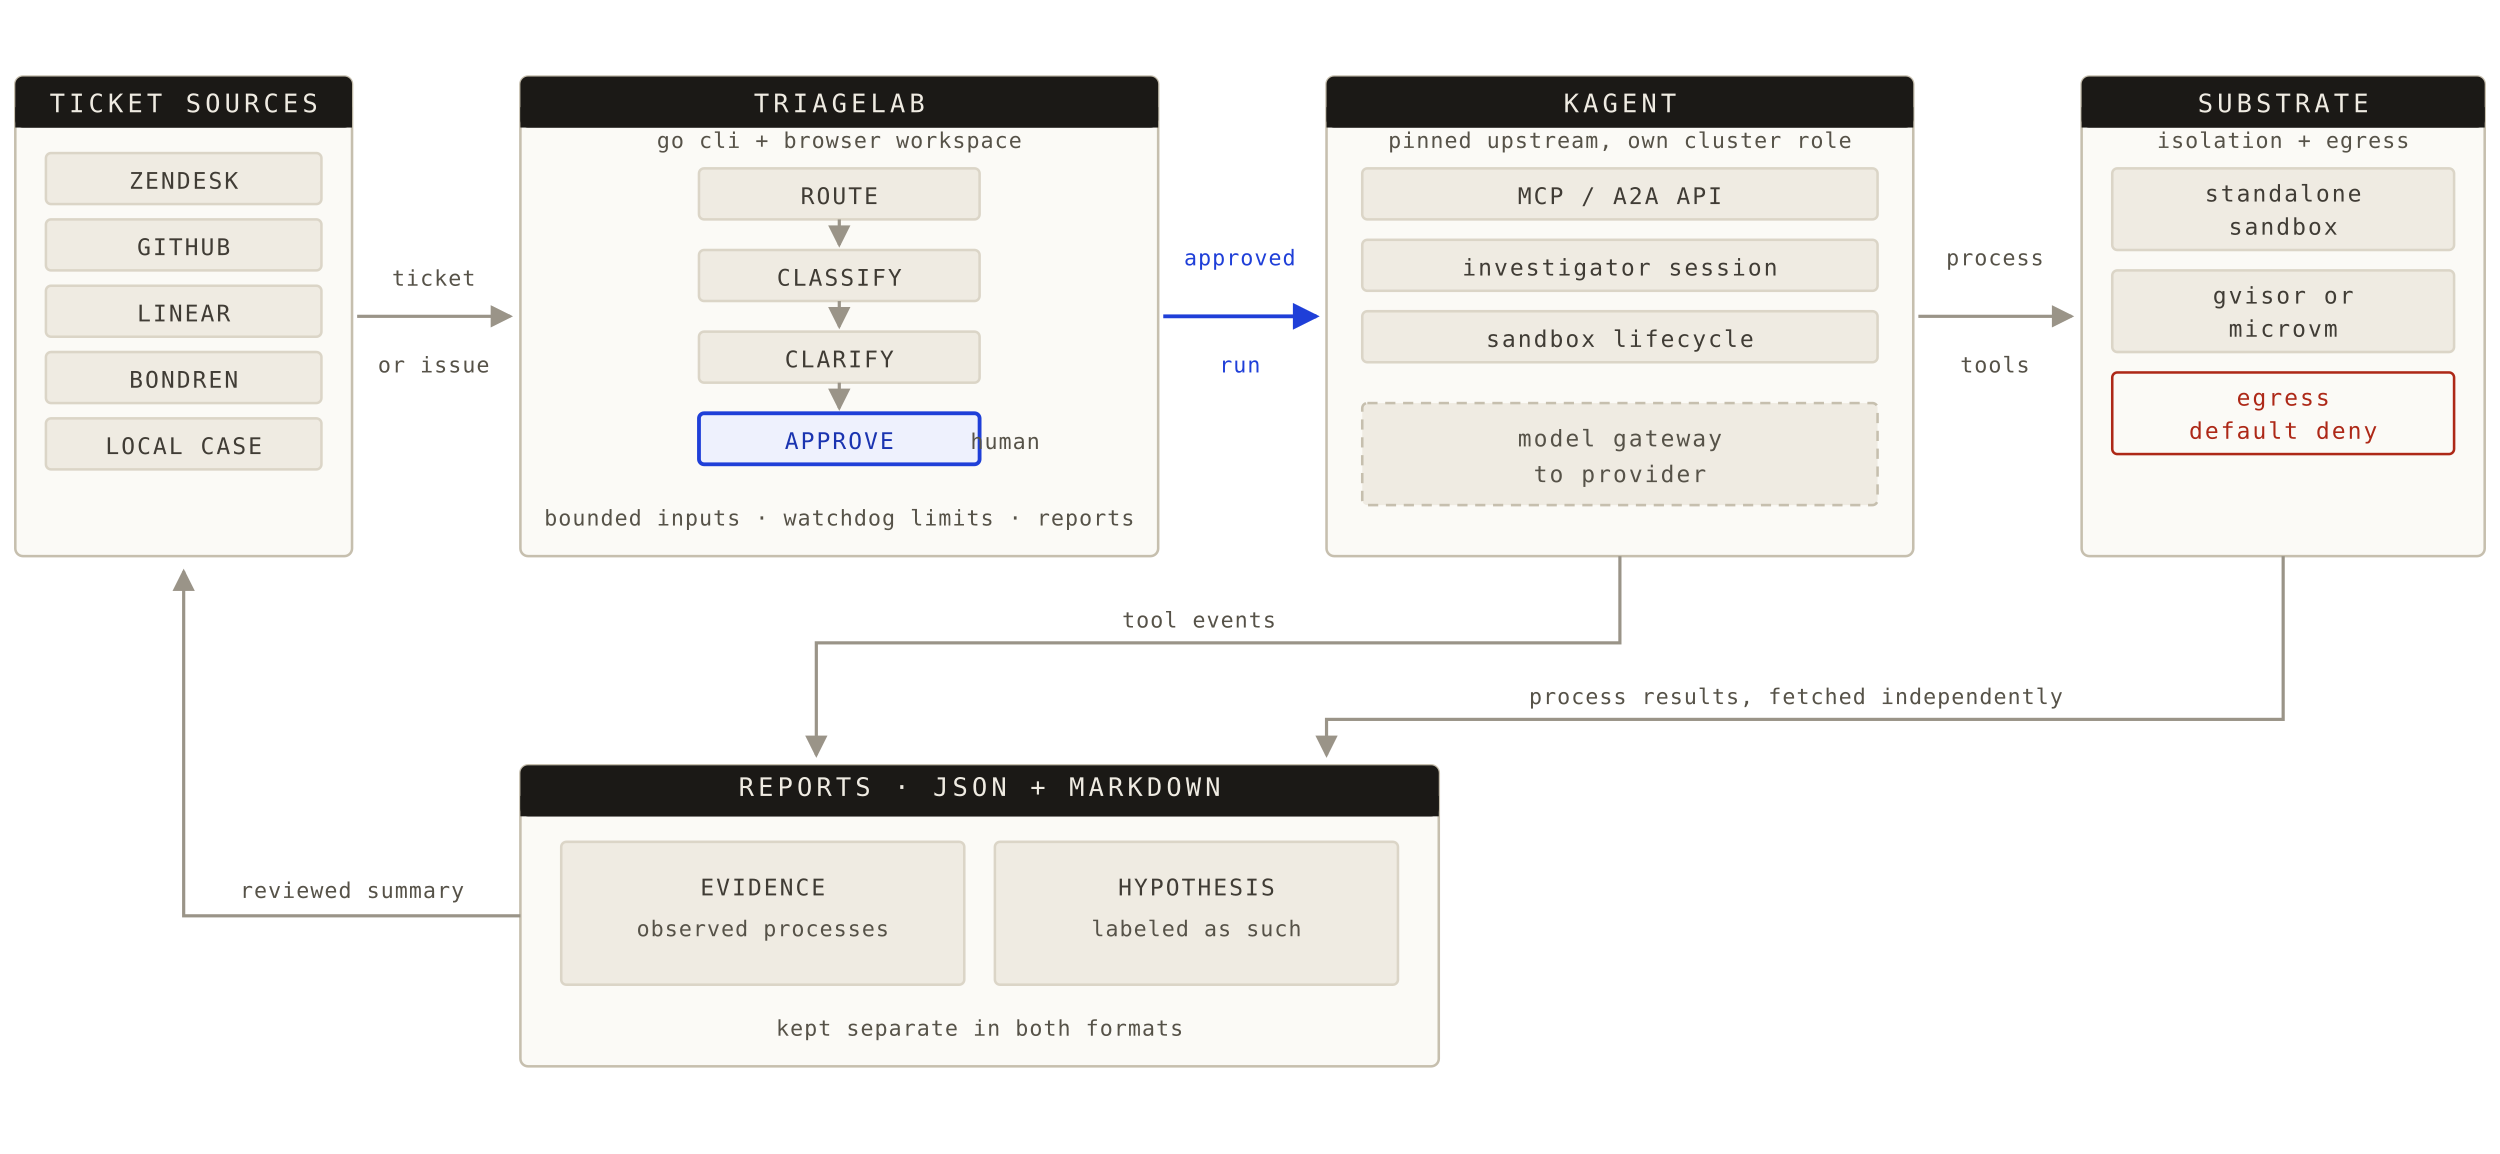
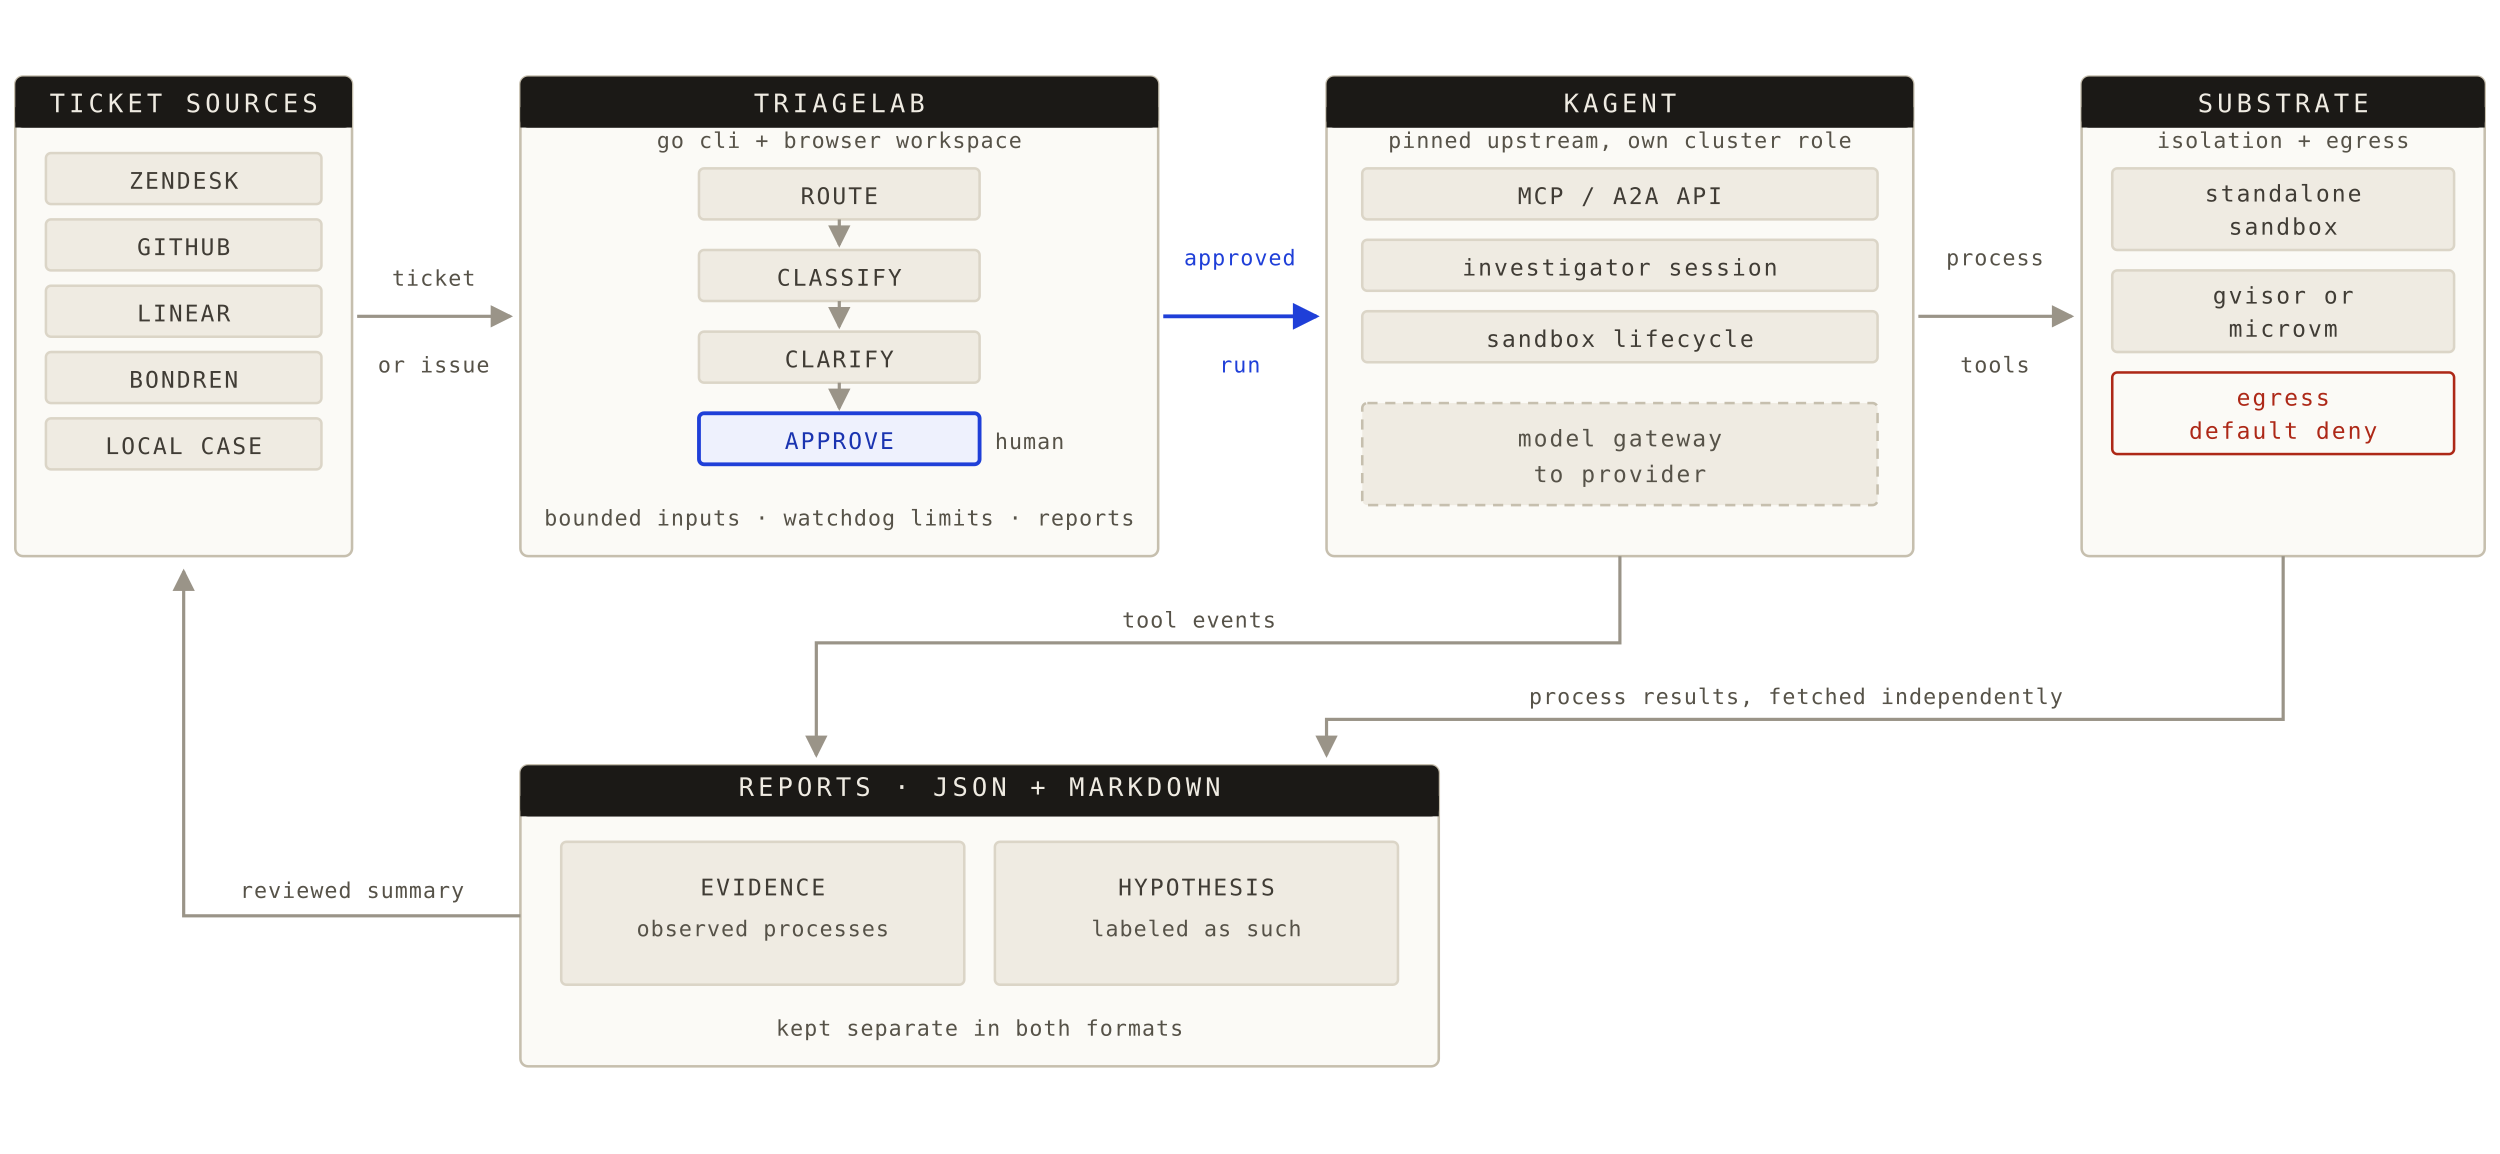
<svg xmlns="http://www.w3.org/2000/svg" viewBox="0 0 980 452" role="img" aria-labelledby="sm-t sm-d">
  <style>
    text {
      font-family: "IBM Plex Mono", ui-monospace, "SF Mono", Menlo, monospace;
      text-anchor: middle;
    }
+     .side-note { text-anchor: start; }
    .plate-bg { fill: #fbfaf6; stroke: #c6bfae; stroke-width: 1; }
    .band { fill: #1b1916; stroke: none; }
    .band-fill { fill: #1b1916; stroke: none; }
    .band-text { fill: #efebe2; font-size: 10px; letter-spacing: 1.6px; }
    .sub-text { fill: #565248; font-size: 8.5px; letter-spacing: 0.4px; }
    .chip { fill: #efebe2; stroke: #dbd5c7; stroke-width: 1; }
    .chip-text { fill: #403c35; font-size: 9px; letter-spacing: 0.8px; }
    .gate { stroke: #1f3fd8; stroke-width: 1.5; fill: #eef1fd; }
    .gate-text { fill: #1a34b0; }
    .ghost { stroke-dasharray: 4 3; stroke: #c6bfae; }
    .ghost-text { fill: #565248; }
    .deny { stroke: #ad2817; fill: transparent; }
    .deny-text { fill: #ad2817; }
    .arrow { stroke: #9a9488; stroke-width: 1.25; fill: none; }
    .arrow.accent { stroke: #1f3fd8; stroke-width: 1.5; }
    .arrow-head { fill: #9a9488; }
    .arrow-head-accent { fill: #1f3fd8; }
    .arrow-label { fill: #565248; font-size: 8.5px; letter-spacing: 0.4px; }
    .arrow-label.accent { fill: #1f3fd8; }
    @media (prefers-color-scheme: dark) {
      .plate-bg { fill: #1b1916; stroke: #565248; }
      .band { fill: #efebe2; }
      .band-fill { fill: #efebe2; }
      .band-text { fill: #100f0c; }
      .sub-text { fill: #9a9488; }
      .chip { fill: #100f0c; stroke: #403c35; }
      .chip-text { fill: #dbd5c7; }
      .gate { stroke: #6a7ce6; fill: #152570; }
      .gate-text { fill: #92a1ee; }
      .ghost { stroke: #565248; }
      .ghost-text { fill: #9a9488; }
      .deny { stroke: #e78a7a; }
      .deny-text { fill: #e78a7a; }
      .arrow { stroke: #716c61; }
      .arrow.accent { stroke: #6a7ce6; }
      .arrow-head { fill: #716c61; }
      .arrow-head-accent { fill: #6a7ce6; }
      .arrow-label { fill: #9a9488; }
      .arrow-label.accent { fill: #6a7ce6; }
    }
  </style>
  <defs>
    <marker id="sm-arrow" viewBox="0 0 8 8" refX="7" refY="4" markerWidth="7" markerHeight="7" orient="auto-start-reverse">
      <path d="M0,0 L8,4 L0,8 z" class="arrow-head" />
    </marker>
    <marker id="sm-arrow-accent" viewBox="0 0 8 8" refX="7" refY="4" markerWidth="7" markerHeight="7" orient="auto-start-reverse">
      <path d="M0,0 L8,4 L0,8 z" class="arrow-head-accent" />
    </marker>
  </defs>
  <g>
    <rect x="6" y="30" width="132" height="188" class="plate-bg" rx="3" />
    <rect x="6" y="30" width="132" height="20" class="band" rx="3" />
    <rect x="6" y="42" width="132" height="8" class="band-fill" />
    <text x="72" y="44" class="band-text">TICKET SOURCES</text>
    <rect x="18" y="60" width="108" height="20" class="chip" rx="2" />
    <text x="72" y="74" class="chip-text">ZENDESK</text>
    <rect x="18" y="86" width="108" height="20" class="chip" rx="2" />
    <text x="72" y="100" class="chip-text">GITHUB</text>
    <rect x="18" y="112" width="108" height="20" class="chip" rx="2" />
    <text x="72" y="126" class="chip-text">LINEAR</text>
    <rect x="18" y="138" width="108" height="20" class="chip" rx="2" />
    <text x="72" y="152" class="chip-text">BONDREN</text>
    <rect x="18" y="164" width="108" height="20" class="chip" rx="2" />
    <text x="72" y="178" class="chip-text">LOCAL CASE</text>
  </g>
  <g>
    <rect x="204" y="30" width="250" height="188" class="plate-bg" rx="3" />
    <rect x="204" y="30" width="250" height="20" class="band" rx="3" />
    <rect x="204" y="42" width="250" height="8" class="band-fill" />
    <text x="329" y="44" class="band-text">TRIAGELAB</text>
    <text x="329" y="58" class="sub-text">go cli + browser workspace</text>
    <rect x="274" y="66" width="110" height="20" class="chip" rx="2" />
    <text x="329" y="80" class="chip-text">ROUTE</text>
    <line x1="329" y1="86" x2="329" y2="96" class="arrow" marker-end="url(#sm-arrow)" />
    <rect x="274" y="98" width="110" height="20" class="chip" rx="2" />
    <text x="329" y="112" class="chip-text">CLASSIFY</text>
    <line x1="329" y1="118" x2="329" y2="128" class="arrow" marker-end="url(#sm-arrow)" />
    <rect x="274" y="130" width="110" height="20" class="chip" rx="2" />
    <text x="329" y="144" class="chip-text">CLARIFY</text>
    <line x1="329" y1="150" x2="329" y2="160" class="arrow" marker-end="url(#sm-arrow)" />
    <rect x="274" y="162" width="110" height="20" class="gate" rx="2" />
    <text x="329" y="176" class="chip-text gate-text">APPROVE</text>
-     <text x="394" y="176" class="sub-text">human</text>
+     <text x="390" y="176" class="sub-text side-note">human</text>
    <text x="329" y="206" class="sub-text">bounded inputs · watchdog limits · reports</text>
  </g>
  <g>
    <rect x="520" y="30" width="230" height="188" class="plate-bg" rx="3" />
    <rect x="520" y="30" width="230" height="20" class="band" rx="3" />
    <rect x="520" y="42" width="230" height="8" class="band-fill" />
    <text x="635" y="44" class="band-text">KAGENT</text>
    <text x="635" y="58" class="sub-text">pinned upstream, own cluster role</text>
    <rect x="534" y="66" width="202" height="20" class="chip" rx="2" />
    <text x="635" y="80" class="chip-text">MCP / A2A API</text>
    <rect x="534" y="94" width="202" height="20" class="chip" rx="2" />
    <text x="635" y="108" class="chip-text">investigator session</text>
    <rect x="534" y="122" width="202" height="20" class="chip" rx="2" />
    <text x="635" y="136" class="chip-text">sandbox lifecycle</text>
    <rect x="534" y="158" width="202" height="40" class="chip ghost" rx="2" />
    <text x="635" y="175" class="chip-text ghost-text">model gateway</text>
    <text x="635" y="189" class="chip-text ghost-text">to provider</text>
  </g>
  <g>
    <rect x="816" y="30" width="158" height="188" class="plate-bg" rx="3" />
    <rect x="816" y="30" width="158" height="20" class="band" rx="3" />
    <rect x="816" y="42" width="158" height="8" class="band-fill" />
    <text x="895" y="44" class="band-text">SUBSTRATE</text>
    <text x="895" y="58" class="sub-text">isolation + egress</text>
    <rect x="828" y="66" width="134" height="32" class="chip" rx="2" />
    <text x="895" y="79" class="chip-text">standalone</text>
    <text x="895" y="92" class="chip-text">sandbox</text>
    <rect x="828" y="106" width="134" height="32" class="chip" rx="2" />
    <text x="895" y="119" class="chip-text">gvisor or</text>
    <text x="895" y="132" class="chip-text">microvm</text>
    <rect x="828" y="146" width="134" height="32" class="deny" rx="2" />
    <text x="895" y="159" class="deny-text chip-text">egress</text>
    <text x="895" y="172" class="deny-text chip-text">default deny</text>
  </g>
  <line x1="140" y1="124" x2="200" y2="124" class="arrow" marker-end="url(#sm-arrow)" />
  <text x="170" y="112" class="arrow-label">ticket</text>
  <text x="170" y="146" class="arrow-label">or issue</text>
  <line x1="456" y1="124" x2="516" y2="124" class="arrow accent" marker-end="url(#sm-arrow-accent)" />
  <text x="486" y="104" class="arrow-label accent">approved</text>
  <text x="486" y="146" class="arrow-label accent">run</text>
  <line x1="752" y1="124" x2="812" y2="124" class="arrow" marker-end="url(#sm-arrow)" />
  <text x="782" y="104" class="arrow-label">process</text>
  <text x="782" y="146" class="arrow-label">tools</text>
  <g>
    <rect x="204" y="300" width="360" height="118" class="plate-bg" rx="3" />
    <rect x="204" y="300" width="360" height="20" class="band" rx="3" />
    <rect x="204" y="312" width="360" height="8" class="band-fill" />
    <text x="384" y="312" class="band-text">REPORTS · JSON + MARKDOWN</text>
    <rect x="220" y="330" width="158" height="56" class="chip" rx="2" />
    <text x="299" y="351" class="chip-text">EVIDENCE</text>
    <text x="299" y="367" class="sub-text">observed processes</text>
    <rect x="390" y="330" width="158" height="56" class="chip" rx="2" />
    <text x="469" y="351" class="chip-text">HYPOTHESIS</text>
    <text x="469" y="367" class="sub-text">labeled as such</text>
    <text x="384" y="406" class="sub-text">kept separate in both formats</text>
  </g>
  <polyline points="635,218 635,252 320,252 320,296" class="arrow" marker-end="url(#sm-arrow)" />
  <text x="470" y="246" class="arrow-label">tool events</text>
  <polyline points="895,218 895,282 520,282 520,296" class="arrow" marker-end="url(#sm-arrow)" />
  <text x="704" y="276" class="arrow-label">process results, fetched independently</text>
  <polyline points="204,359 72,359 72,224" class="arrow" marker-end="url(#sm-arrow)" />
  <text x="138" y="352" class="arrow-label">reviewed summary</text>
</svg>
